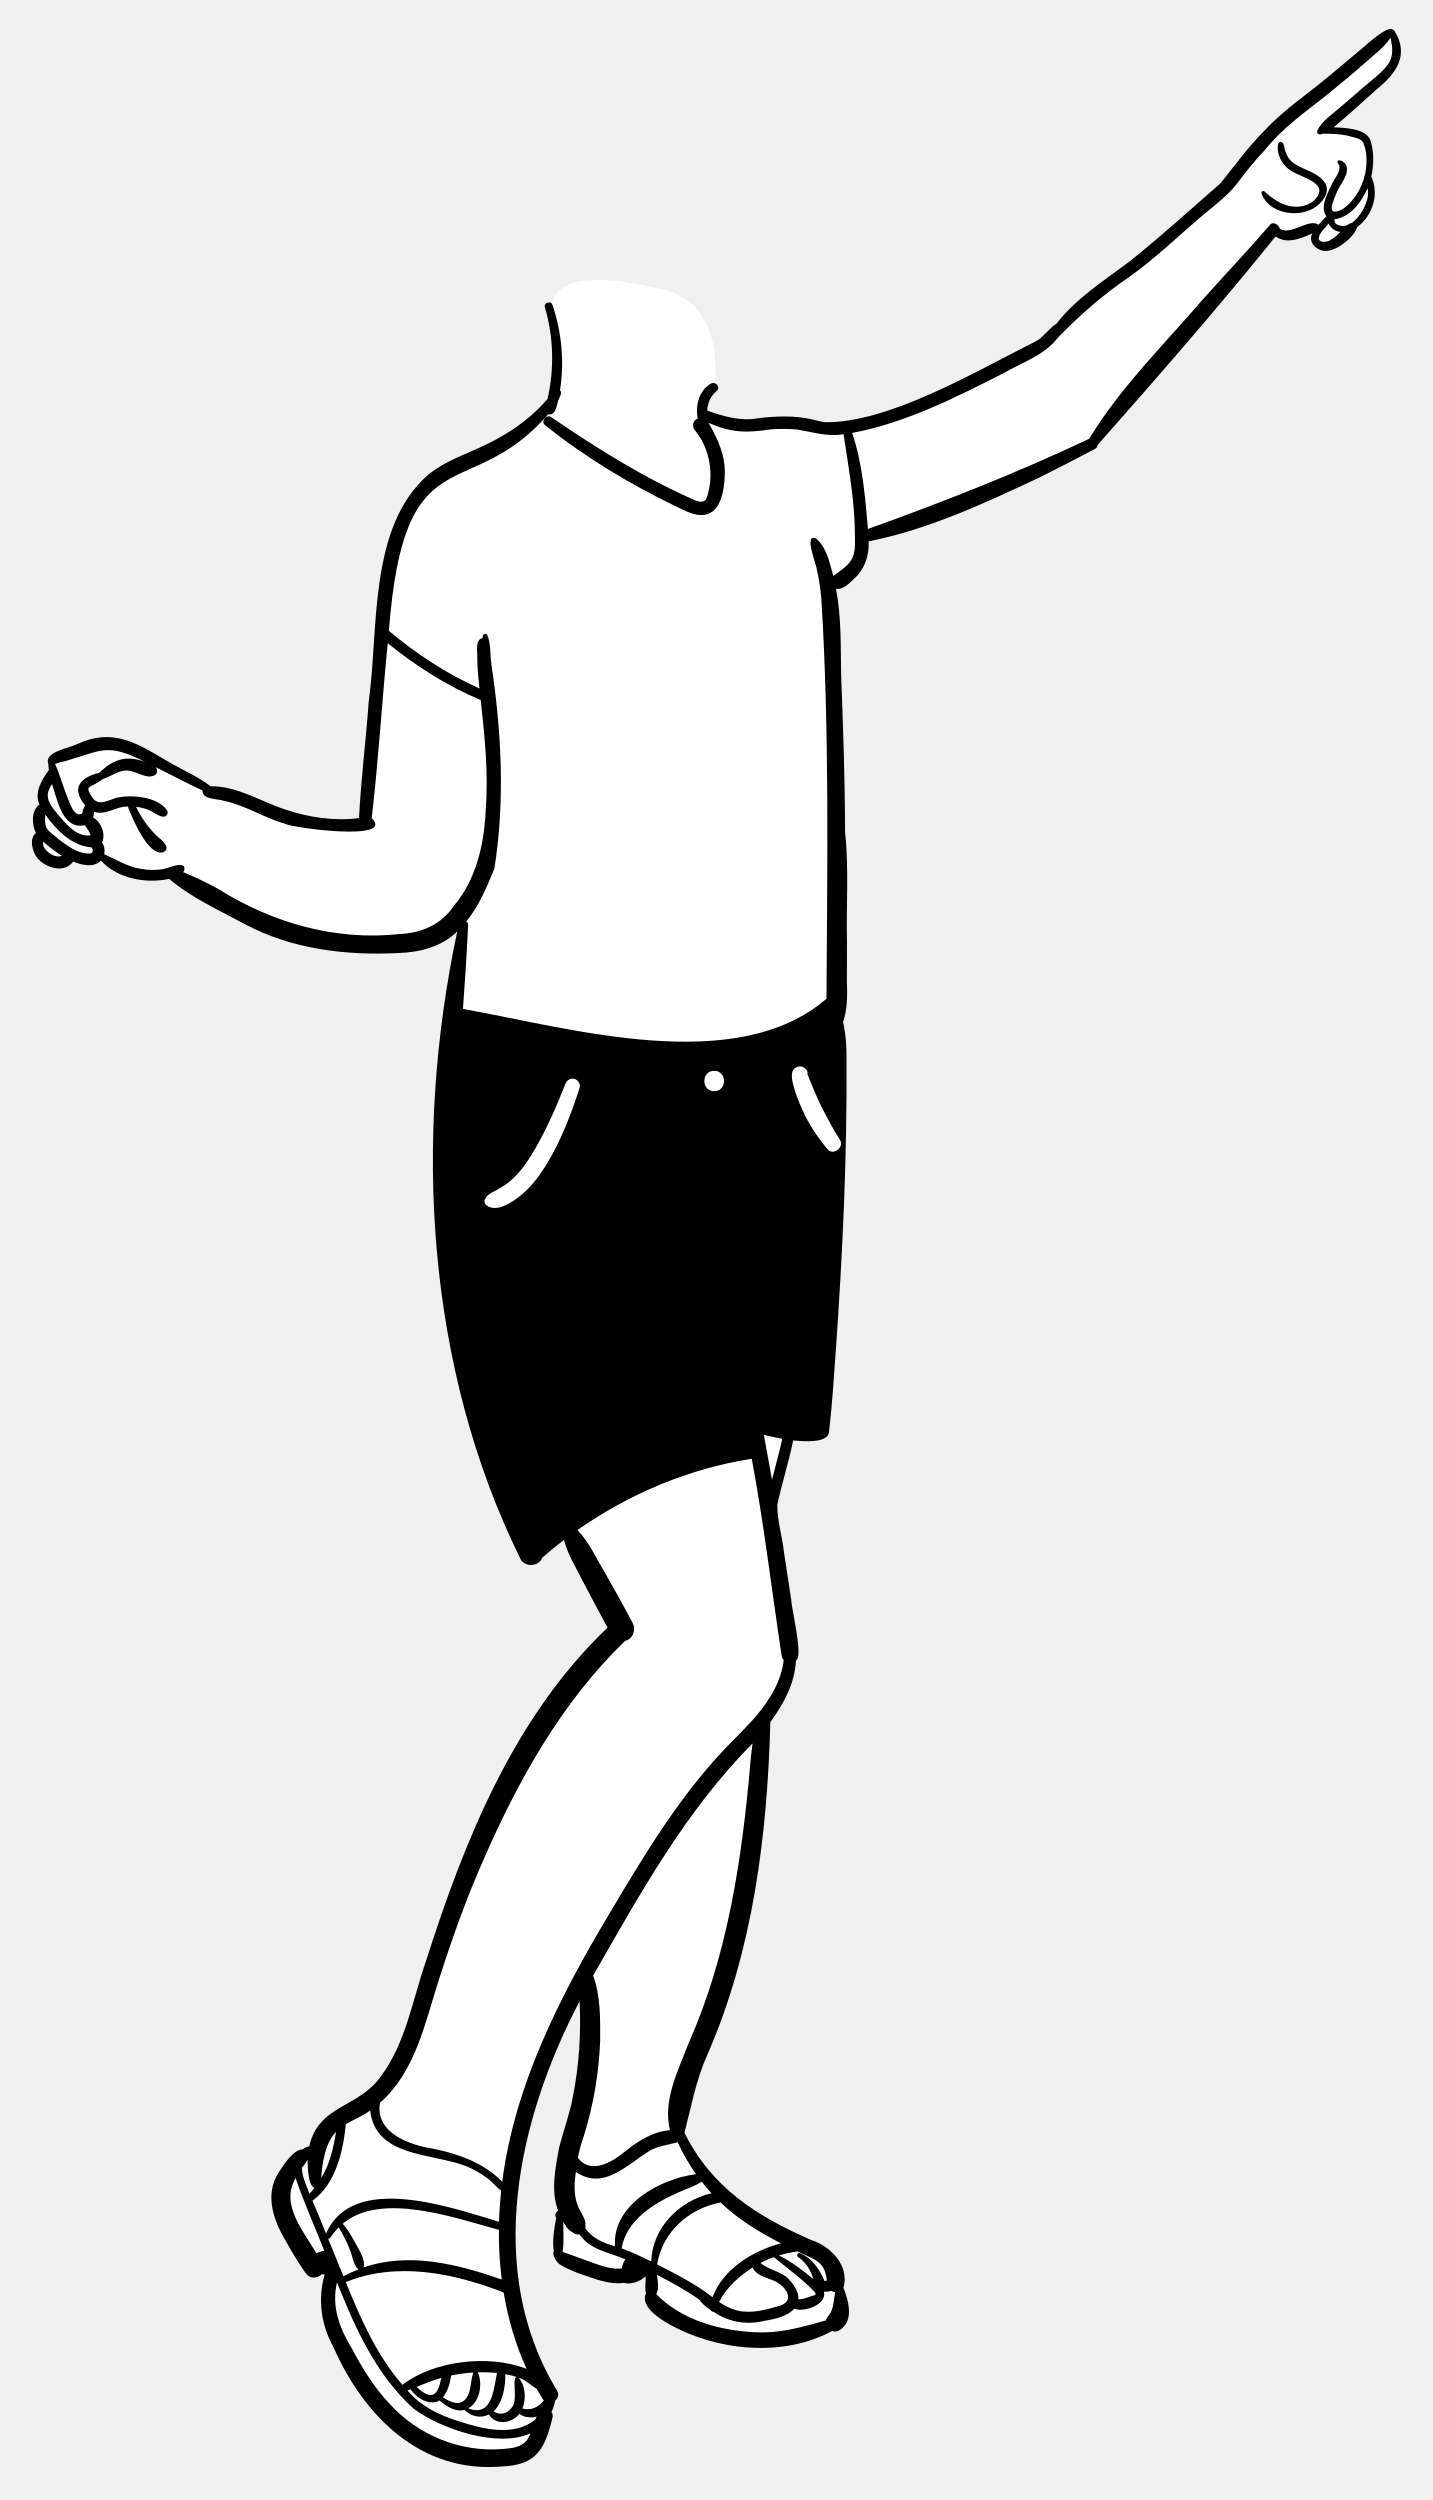
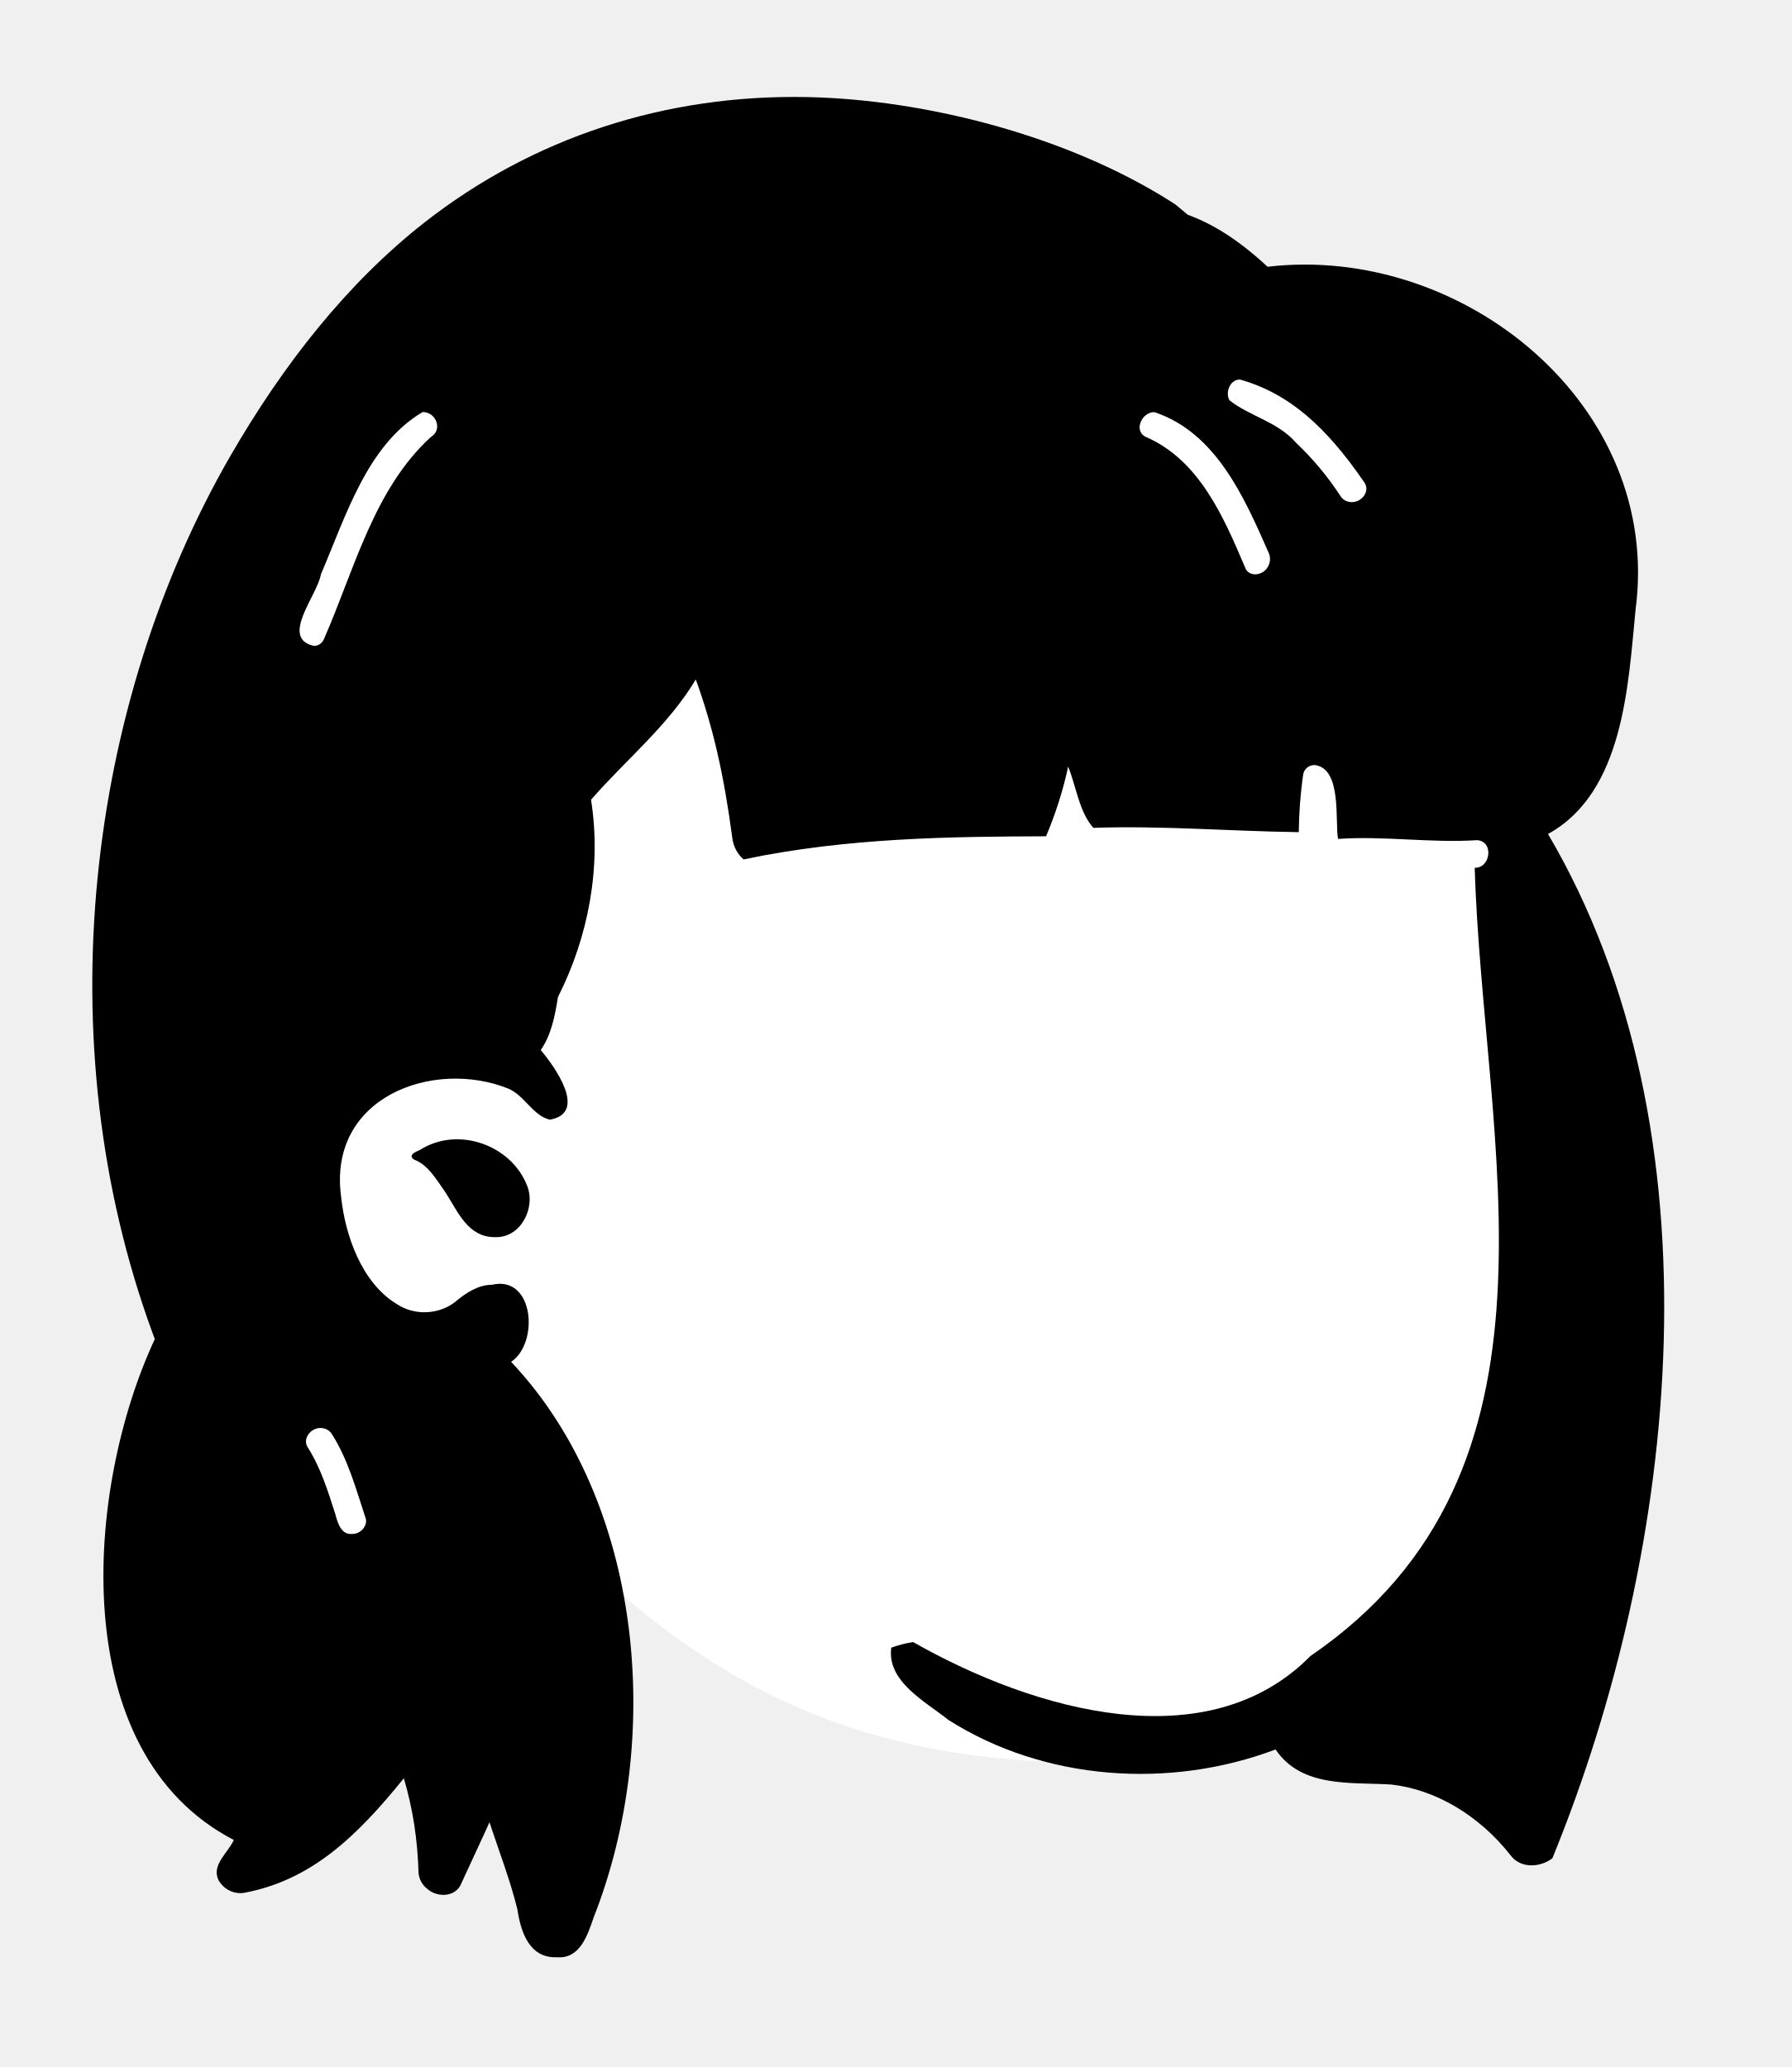
- <svg xmlns="http://www.w3.org/2000/svg" viewBox="0 0 224 391" id="634c4b6a-9c5c-4007-8794-dc43ec21c090" overflow="hidden">
+ <svg xmlns="http://www.w3.org/2000/svg" viewBox="0 0 78 90" id="f7e50d4f-6b61-4e3d-8aa6-d9a9735fd8fe" overflow="hidden">
  <style>
.MsftOfcResponsive_Fill_000000 {
 fill:#000000; 
}
</style>
-   <g>
-     <path d="M111.72 60.389C111.72 60.389 113.834 47.694 103.692 45.267 93.55 42.84 84.828 42.678 86.435 50.225 87.38 54.661 87.132 61.202 86.145 62.945 85.389 64.279 82.265 67.549 79.059 69.392 71.331 73.834 62.16 71.513 60.067 94.947 57.974 118.381 57.105 128.633 57.105 128.633 57.105 128.633 49.669 129.572 44.851 127.611 40.033 125.65 34.779 123.87 33.699 123.87 32.619 123.87 20.615 116.567 18.017 116.262 15.055 115.914 9.943 117.174 8.376 118.585 7.795 119.108 8.666 121.141 8.666 121.141 8.666 121.141 6.767 122.292 6.633 123.697 6.499 125.102 7.33 126.311 7.33 126.311 7.33 126.311 6.709 126.233 6.285 127.415 5.861 128.597 6.75 130.203 6.75 130.203 6.75 130.203 5.182 131.19 5.879 133.223 6.576 135.256 10.273 135.399 11.46 133.86 11.46 133.86 14.697 135.154 15.82 133.891 15.82 133.891 21.909 138.741 27.136 136.417 27.136 136.417 55.576 155.63 71.21 144.205 71.864 143.727 72.538 144.441 72.438 145.245L69.476 170.858C68.914 180.702 70.521 207.565 75.4 224.176L82.818 242.612C82.967 243.051 83.507 243.207 83.867 242.916L87.93 239.625C88.447 239.206 89.219 239.368 89.523 239.96L97.005 254.494C97.005 254.494 84.053 269.304 76.212 285.102 71.659 294.275 65.252 319.074 61.46 324.597 58.149 329.418 49.495 331.741 49.495 335.923 49.495 335.923 42.235 339.408 43.977 345.622 45.622 351.49 48.856 354.566 48.856 354.566 48.856 354.566 51.678 353.409 51.922 354.104 52.166 354.799 51.411 356.193 51.295 358.516 51.179 360.839 51.934 363.743 51.934 363.743 51.934 363.743 58.088 376.817 64.537 380.877 71.076 384.993 80.451 386.104 83.065 382.387 86.73 377.174 85.911 374.488 85.911 374.488 85.911 374.488 78.856 362.162 79.29 349.63 79.723 337.106 82.439 322.782 90.938 310.189 91.187 309.819 91.763 309.962 91.815 310.404 92.131 313.112 92.78 319.435 92.242 321.693 91.55 324.599 88.154 338.106 88.118 340.743 88.083 343.38 86.782 351.72 87.479 352.824 88.176 353.928 94.855 356.367 96.307 356.135 97.759 355.903 100.195 354.745 100.195 354.745 100.836 354.423 101.81 354.791 101.94 355.496L101.882 359.678 104.554 362.117C104.554 362.117 118.416 369.842 130.574 362.872 132.882 361.549 130.865 352.807 128.019 351.953 122.211 350.211 107.443 341.24 106.297 332.787 105.368 325.934 115.015 308.373 116.601 298.19 118.187 288.007 119.142 269.881 119.142 269.881 119.142 269.881 123.006 263.216 123.373 260.652 123.721 258.213 123.141 253.682 123.141 253.682L120.333 235.329 123.606 224.177C123.606 224.177 127.555 224.409 128.369 223.712 129.182 223.015 130.808 184.45 130.774 159.361 130.767 154.131 131.014 149.489 131.066 145.897 131.389 123.814 129.588 91.928 129.588 91.928 129.588 91.928 133.405 89.777 134.292 87.979 135.179 86.181 134.64 84.03 134.64 84.03 134.64 84.03 164.929 74.448 170.417 69.452 174.947 65.328 199.186 35.882 199.186 35.882 200.89 37.624 202.983 36.463 205.342 35.65 205.653 35.543 206.301 35.92 206.116 36.192 205.475 37.139 205.871 38.609 207.278 38.476 209.393 38.277 211.034 35.92 211.034 35.92 211.034 35.92 214.596 33.713 214.635 30.151 214.646 29.182 213.916 27.969 214.015 27.402 214.635 23.878 214.324 22.099 213.086 21.362 211.291 20.293 209.519 20.589 207.703 20.328 207.373 20.28 207.26 19.859 207.521 19.652 210.03 17.656 218.026 11.134 218.352 8.817 218.682 6.473 218.004 5.1 217.461 5.022 216.919 4.945 200.698 18.419 197.094 22.369 193.49 26.319 191.988 29.618 191.988 29.618 191.988 29.618 165.934 49.769 164.801 52.261 163.639 54.817 141.724 65.194 132.354 66.858 125.184 68.132 127.166 64.922 116.972 66.484 115.823 66.66 114.647 66.426 113.536 66.083 112.053 65.625 109.943 64.853 109.896 64.573 109.746 63.649 110.026 62.427 111.72 60.389Z" fill="#FFFFFF" />
+   <g id="head_Medium_Bangs_3" transform="translate(3601 34)">
+     <path d="M-3558.18-25.988C-3549.67-25.988-3539-16.272-3535.88-12.138-3533.25-8.662-3533.62 9.245-3533.62 19.868-3533.62 22.09-3534.63 26.294-3534.99 28.42-3536.33 36.207-3542.15 42.738-3553.67 42.738-3563.05 42.738-3570.27 39.767-3577.25 32.168-3578.84 30.434-3586.62 36.641-3588.21 34.406-3592.36 34.406-3595.83-4.411-3587.68-16.054-3579.52-27.698-3566.7-25.988-3558.18-25.988Z" id="_Skin-31" fill="#FFFFFF" />
    <g>
-       <path d="M98.112 352.758C95.718 351.716 92.72 351.346 91.227 349.098 90.951 348.605 88.961 347.593 88.698 347.172 88.546 346.928 88.252 346.812 87.974 346.887 87.113 347.222 87.536 351.112 87.382 352.079 87.333 352.39 87.512 352.692 87.809 352.797 89.614 353.226 96.98 356.957 97.934 354.874 97.974 353.98 99.066 353.342 98.112 352.758Z" fill="#FFFFFF" />
-       <path d="M131.199 358.131C131.021 357.887 128.82 357.567 128.4 357.976 127.92 358.61 128.743 358.802 127.837 359.655 126.957 360.451 125.262 360.772 124.492 360.476 124.245 360.381 123.966 360.444 123.784 360.636 122.719 361.756 121.061 362.055 119.458 362.344 116.753 363.065 114.034 362.366 111.727 360.929 109.245 358.508 106.116 356.725 103.079 355.19 102.865 355.076 102.605 355.091 102.405 355.228 101.673 355.842 101.973 359.035 102.201 359.257 108.316 365.378 119.067 366.808 127.309 364.101 128.114 363.673 129.586 363.869 129.865 363.026 130.6 362.02 131.564 359.386 131.199 358.131Z" fill="#FFFFFF" />
-       <path d="M84.507 377.584C84.02 376.907 82.552 377.888 81.668 377.009 81.531 376.9 81.357 376.851 81.182 376.872 80.248 377.363 79.902 378.252 78.524 378.156 77.287 378.248 76.822 376.763 75.903 377.157 73.702 378.128 73.029 376.336 71.934 376.363 71.026 376.607 70.265 376.135 68.953 374.988 68.741 374.803 68.537 374.787 68.295 374.93 67.075 375.65 65.045 374.081 64.326 372.994 64.157 372.738 62.955 374.145 62.216 373.304 58.117 368.637 55.576 362.192 53.354 356.663 54.409 356.635 54.949 355.945 56.02 355.609 56.483 355.439 56.734 354.693 56.33 354.409 55.651 353.838 54.083 349.365 53.29 348.059 52.393 347.027 50.806 350.329 50.812 350.634 50.021 348.687 48.913 345.984 48.179 344.148 48.06 343.851 50.011 342.611 49.843 341.95 49.772 341.746 48.849 341.021 48.787 337.868 48.812 337.533 48.602 337.215 48.265 337.148 47.545 337.026 45.935 339.967 45.726 340.312 43.476 343.788 45.827 347.663 47.225 349.966 47.76 350.571 48.802 353.459 49.788 352.997 50.44 352.589 52.106 355.903 52.106 356.802 50.447 365.026 58.439 375.198 64.096 379.5 69.092 383.243 74.787 384.237 80.626 383.604 84.038 383.508 84.664 377.816 84.507 377.584Z" fill="#FFFFFF" />
-     </g>
-     <g>
-       <path d="M122.48 350.278C118.469 348.223 115.515 346.226 113.183 343.994 107.682 343.938 102.928 349.107 102.164 354.053 102.097 354.428 102.378 354.713 102.706 354.837 105.567 356.305 108.525 357.824 111.075 359.798 111.407 360.067 111.947 359.915 112.087 359.511 113.472 355.83 117.309 352.831 122.35 351.491 122.914 351.361 123.008 350.525 122.48 350.278Z" fill="#FFFFFF" />
-       <path d="M109.497 340.307C109.59 340.097 109.565 339.853 109.432 339.665 108.34 338.127 107.389 336.48 106.603 334.772 106.467 334.476 106.134 334.326 105.822 334.419 99.859 335.11 97.942 339.701 93.222 340.079 92.327 340.079 91.415 339.807 90.471 339.149 90.285 339.019 90.044 338.995 89.836 339.086 88.702 340.339 89.192 344.703 90.463 346.56 90.807 347.117 90.961 347.643 90.947 348.216 91.258 350.512 94.664 351.521 96.053 351.949 96.47 352.073 96.92 351.705 96.875 351.269 96.921 344.462 103.447 341.69 108.979 340.69 109.208 340.664 109.404 340.518 109.497 340.307Z" fill="#FFFFFF" />
-       <path d="M79.448 358.438C70.359 353.683 60.481 353.702 53.868 356.315 53.535 356.452 53.375 356.831 53.509 357.165 54.812 360.264 60.018 373.111 63.35 373.499 68.188 369.88 76.271 368.845 82.152 371.091 82.671 371.309 83.234 370.719 82.98 370.211 81.334 366.583 80.146 362.622 79.448 358.438Z" fill="#FFFFFF" />
-       <path d="M75.922 347.516C76.851 347.632 78.425 348.831 78.737 347.503 78.783 345.936 78.895 344.316 79.069 342.687 74.045 334.5 59.637 339.096 58.581 330.011 58.4 329.053 57.432 329.536 56.974 329.94 56.099 330.677 53.889 331.131 53.477 332.152 53.101 335.812 52.178 340.988 48.515 343.671 48.269 343.851 48.18 344.178 48.301 344.457 54.539 359.843 45.061 336.696 75.922 347.516Z" fill="#FFFFFF" />
-     </g>
-     <path d="M134.394 83.803C134.475 82.36 133.284 66.298 131.84 67.262 127.97 67.778 124.539 65.877 120.489 66.503 116.927 67.058 114.602 67.072 111.105 65.538 110.846 65.425 110.205 65.348 110.017 65.559 109.829 65.77 110.136 66.22 110.278 66.465 111.658 68.846 112.909 71.451 112.728 74.37 112.656 76.733 112.126 78.518 111.241 79.337 108.078 82.286 86.451 66.532 84.849 64.882 84.624 64.65 83.769 65.464 83.068 66.198 76.97 72.587 70.215 70.947 64.482 78.859 62.291 82.48 59.709 89.917 59.894 98.955 61.316 100.232 70.357 106.848 74.079 107.972 75.016 108.255 76.502 108.573 76.796 111.5 77.761 121.125 77.594 128.086 76.041 135.836 74.871 138.653 73.648 141.07 71.743 143.386 71.498 143.671 72.005 144.987 72.324 145.186 72.146 149.105 71.65 152.666 71.279 157.673 71.254 158.007 71.936 158.892 72.266 158.951 89.454 162.075 116.109 169.128 130.462 156.725 131.222 136.077 130.219 114.792 129.155 93.758 129.039 90.539 130.565 90.74 130.739 90.615 133.719 88.481 134.573 87.691 134.394 83.803Z" fill="#FFFFFF" />
-     <g>
-       <path d="M218.103 4.836C218.046 4.761 217.981 4.705 217.91 4.671 217.07 3.772 213.498 7.239 212.689 7.855 210.964 9.288 209.262 10.748 207.531 12.175 204.188 14.929 200.586 17.347 197.643 20.549 195.166 23.057 193.103 25.896 190.912 28.64 186.201 32.759 181.546 36.995 176.648 40.901 172.635 43.921 168.31 46.648 165.209 50.648 164.19 51.262 163.419 52.418 162.479 53.08 161.94 53.459 160.973 53.88 160.288 54.252 151.674 58.636 138.673 66.148 129.069 66.032 128.408 65.978 127.694 65.744 126.975 65.58 124.231 64.968 121.376 65.07 118.601 65.407 115.868 65.933 113.177 65.121 110.611 64.222 110.662 63.079 111.073 62.002 112.099 61.138 112.749 60.592 111.915 59.576 111.207 59.984 109.312 61.064 108.725 63.426 109.128 65.464 108.319 65.741 108.187 66.744 108.719 67.334 110.188 69.13 110.999 71.43 111.107 73.739 111.164 74.915 111.04 76.08 110.715 77.212 110.484 78.48 109.907 78.711 108.736 78.257 100.78 74.783 93.36 70.124 86.202 65.234 85.473 64.727 84.528 65.913 85.238 66.486 91.496 71.503 98.396 75.665 105.617 79.145 106.857 79.742 108.165 80.498 109.577 80.555 112.676 80.678 113.272 76.774 113.348 74.412 113.533 71.38 112.279 68.652 110.81 66.138 114.408 67.693 116.715 67.737 120.502 67.156 121.9 67.06 123.309 67.044 124.706 67.179 127.109 67.579 129.463 68.354 131.925 67.906 132.724 73.183 133.709 78.457 133.709 83.82 133.874 87.515 133.154 88.053 130.326 90.084 129.767 88.05 129.31 85.659 127.646 84.234 125.617 83.277 127.718 88.383 127.778 89.168 128.128 90.697 128.343 92.251 128.469 93.813 129.743 114.584 129.377 135.398 129.262 156.195 115.068 168.48 89.036 160.753 72.406 157.794 72.731 153.428 73.014 149.057 73.213 144.687 73.225 144.423 73.101 144.228 72.921 144.115 74.954 141.64 76.094 138.801 77.32 135.855 79.018 125.187 78.429 114.308 76.818 103.668 76.659 102.233 76.774 100.672 76.204 99.322 76.065 99.032 75.607 99.12 75.532 99.411 75.496 99.55 75.47 99.691 75.449 99.835 74.193 99.971 74.742 102.334 74.65 103.231 74.667 104.728 74.82 106.194 74.991 107.68 69.852 105.386 65.127 102.274 60.822 98.667 63.218 67.373 73.219 79.187 85.75 64.78 86.836 65.092 87.086 63.496 87.267 62.73 87.382 62.326 88.075 61.351 87.578 61.072 88.293 56.618 87.847 52.006 86.43 47.731 86.177 46.972 84.994 47.284 85.222 48.064 86.587 52.699 86.707 57.669 85.64 62.378 82.601 65.97 78.507 68.523 74.216 70.365 71.681 71.466 69.141 72.489 66.972 74.246 57.581 82.429 59.257 98.376 57.661 109.788 57.234 115.84 56.449 121.894 56.153 127.945 52.253 128.456 48.285 127.844 44.576 126.595 40.677 125.314 37.175 122.947 32.926 122.964 30.862 121.375 28.363 120.352 26.128 119.016 21.417 116.22 17.677 113.832 12.17 116.326 10.932 117.008 6.823 117.539 7.56 119.476 7.569 119.803 7.597 120.128 7.64 120.45 6.525 121.952 5.326 123.929 6.161 125.824 4.882 126.773 4.932 128.895 5.623 130.286 4.477 131.129 5.099 133.38 5.897 134.265 7.196 135.752 10.111 136.656 11.434 134.749 12.764 135.296 14.692 135.773 15.774 134.588 18.38 137.433 22.802 138.237 26.454 137.455 29.944 140.434 34.338 142.383 38.369 144.574 45.69 148.467 54.14 149.471 62.329 149.053 65.642 148.948 69.127 148.069 71.516 145.666 64.616 178.089 66.6 213.827 81.413 243.839 82.093 245.179 84.318 245.017 84.806 243.62 85.91 242.654 87.044 241.728 88.207 240.841 88.818 243.24 90.22 245.389 91.307 247.599 92.527 249.929 93.778 252.242 95.014 254.564 80.396 268.51 72.66 287.77 66.637 306.669 64.516 312.743 63.504 319.447 59.589 324.713 56.073 329.753 49.863 329.098 48.364 335.695 47.97 335.756 47.616 335.925 47.309 336.166 45.863 336.189 44.365 338.598 43.611 339.723 41.349 343.213 42.731 347.217 44.699 350.484 45.625 352.198 46.651 353.856 47.759 355.458 48.418 356.427 49.506 356.406 50.347 355.694 50.488 355.716 50.632 355.731 50.776 355.739 49.682 359.55 50.199 363.575 52.124 367.03 56.864 377.854 65.782 386.816 78.401 385.762 83.882 385.562 85.194 383.102 86.395 378.184 86.514 377.821 86.434 377.493 86.248 377.24 86.521 376.639 86.699 376.132 86.832 375.448 87.273 375.087 87.491 374.48 87.103 373.848 75.68 355.06 80.99 331.374 90.651 312.992 90.885 317.941 90.586 322.917 89.626 327.782 89.13 330.553 88.14 333.194 87.436 335.908 86.872 339.096 86.108 342.618 87.283 345.744 86.905 346 86.709 346.461 86.983 346.866 86.688 348.609 86.346 350.315 86.61 352.12 86.301 352.624 87.016 353.739 87.44 354.084 89.303 355.259 91.501 355.9 93.584 356.588 94.809 356.947 96.234 357.239 97.539 357.041 98.635 357.358 100.112 356.837 100.97 356.02 101.053 356.874 100.785 357.855 101.031 358.663 100.098 360.701 103.073 362.591 104.547 363.442 111.995 367.686 122.466 368.747 130.133 364.571 130.487 364.711 130.901 364.7 131.308 364.446 133.618 362.991 132.722 359.888 131.917 357.832 132.901 354.379 129.968 351.331 126.862 350.332 118.351 346.611 111.327 342.166 107.049 333.574 108.117 329.477 108.855 325.288 110.611 321.4 117.785 305.051 120 287.033 120.484 269.322 122.541 266.557 124.358 263.197 124.48 259.697 125.703 259.246 123.801 251.762 123.757 250.23 123.391 247.775 123.019 245.321 122.629 242.87 122.364 240.354 121.532 237.805 121.575 235.302 122.313 231.92 123.351 228.702 124.051 225.296 125.461 225.391 129.618 225.871 129.673 223.832 130.155 219.67 130.418 215.477 130.714 211.298 131.789 196.135 132.49 180.937 132.397 165.733 132.416 163.773 132.301 161.771 131.857 159.868 132.496 157.92 132.567 155.706 132.448 153.659 132.454 151.551 132.476 149.442 132.463 147.335 132.33 141.59 132.79 135.814 132.162 130.087 132.157 121.864 131.86 113.643 131.548 105.429 131.476 100.991 131.601 96.48 130.747 92.104 131.853 92.226 132.757 91.307 133.51 90.584 135.211 89.091 135.968 86.93 135.854 84.673 145.176 82.815 153.965 78.717 162.53 74.697 165.443 73.252 168.329 71.756 171.206 70.241 171.514 70.08 171.655 69.837 171.672 69.588 181.136 58.882 190.54 48.082 199.524 36.966 201.234 38.279 203.541 37.264 205.27 36.497 204.467 37.867 205.966 39.278 207.322 39.244 209.039 39.295 211.795 37.105 212.266 35.528 214.67 33.724 215.755 30.387 214.474 27.609 214.866 25.738 214.941 23.621 214.281 21.808 213.44 20.065 210.298 20.004 208.589 19.903 210.893 17.959 213.103 15.978 215.328 13.954 218.343 11.519 220.46 8.62 218.103 4.836ZM10.344 119.004C16.177 117.267 16.75 116.238 22.712 119.152 19.781 118.102 17.752 118.696 15.556 120.851 12.631 121.582 11.021 123.167 13.307 125.94 13.187 126.181 13.076 126.466 12.956 126.717 12.911 126.872 12.934 127.107 12.818 127.24 11.61 127.926 10.919 125.601 10.587 124.804 9.865 123.057 9.384 121.201 8.613 119.481 9.163 119.239 9.744 119.145 10.344 119.004ZM7.599 123.671C7.726 123.334 7.926 122.986 8.126 122.63 8.976 125.029 9.766 129.814 13.241 129.062 13.652 129.571 13.95 130.031 14.191 130.638 12.057 130.966 10.407 128.974 9.168 127.511 8.31 126.483 7.055 125.114 7.599 123.671ZM7.131 132.881C6.838 132.533 6.654 132.086 6.745 131.627 7.661 132.426 8.628 133.198 9.668 133.838 8.824 134.242 7.669 133.512 7.131 132.881ZM14.043 133.494C11.743 133.584 9.474 131.486 7.787 130.108 6.907 129.331 7.034 128.403 7.08 127.415 8.859 129.825 11.144 132.265 14.314 132.531 14.625 132.967 14.625 133.404 14.043 133.494ZM70.954 141.71C68.981 144.635 65.894 145.943 62.447 146.086 52.435 147.178 42.526 144.314 34.084 139.003 32.294 138.035 30.508 137.158 28.639 136.394 28.944 136.085 28.954 135.414 28.44 135.309 27.46 135.146 26.441 135.765 25.475 135.932 24.402 136.118 23.267 136.103 22.195 135.913 20.054 135.634 18.23 134.447 16.294 133.606 16.441 132.979 16.319 132.288 15.967 131.733 16.58 130.402 15.8 128.523 14.538 127.846 14.65 127.572 14.731 127.252 14.717 126.959 16.525 127.599 18.173 126.074 19.994 126.145 20.646 127.879 23.228 134.12 25.563 133.266 26.734 132.677 25.471 131.49 24.824 131.018 23.34 129.659 22.14 128.001 21.281 126.188 21.882 126.258 22.474 126.396 23.048 126.599 23.858 126.886 24.586 127.572 25.42 127.723 25.988 127.826 26.397 127.302 26.146 126.778 24.681 124.576 20.505 124.21 18.118 124.801 16.68 125.265 15.174 126.237 14.253 124.416 14.099 124.158 13.709 123.592 13.845 123.275 13.96 123.007 14.553 122.81 14.78 122.673 15.249 122.392 15.708 122.129 16.139 121.823 17.427 121.421 18.697 120.313 20.159 120.54 21.45 120.691 22.941 121.909 24.204 121.246 24.673 120.998 24.685 120.339 24.357 119.975 26.795 121.193 29.178 122.488 31.659 123.621 31.606 125.043 33.896 124.926 34.881 125.211 38.279 125.895 41.192 127.854 44.504 128.815 45.717 129.511 61.961 131.645 58.135 127.957 59.198 118.872 59.737 109.71 60.641 100.601 65.078 104.194 69.919 107.277 75.187 109.489 75.806 115.198 76.414 120.935 75.965 126.682 75.721 132.052 74.506 137.513 70.954 141.71ZM50.806 336.841C51.139 335.578 51.664 334.369 52.559 333.417 52.158 335.91 51.589 338.478 50.246 340.642 50.309 339.365 50.484 338.065 50.806 336.841ZM48.101 337.787C48.109 338.653 48.166 341.949 49.193 342.164 48.943 342.486 48.683 342.802 48.412 343.111 47.908 341.788 47.231 340.463 47.227 339.022 47.525 338.621 47.897 338.232 48.101 337.787ZM50.414 352.079C50.077 352.168 49.77 352.26 49.481 352.406 47.473 348.967 43.773 344.726 46.243 340.668 47.549 344.541 49.233 348.234 50.724 352.034 50.623 352.037 50.52 352.051 50.414 352.079ZM49.918 346.69C49.58 345.858 49.221 345.029 48.867 344.197 52.534 341.511 53.653 336.515 54.093 332.218 55.35 331.476 56.727 330.943 57.898 330.083 58.697 337.334 67.375 336.752 72.614 338.678 73.779 339.111 74.895 339.727 75.904 340.45 76.844 341.033 77.502 341.993 78.384 342.618 78.211 344.233 78.097 345.856 78.048 347.484 70.555 345.26 55.176 339.716 50.992 349.337 50.636 348.454 50.277 347.572 49.918 346.69ZM55.807 351.212C55.139 350.053 54.515 348.769 53.595 347.802 59.572 342.697 71.24 346.914 78.024 348.752 78 351.344 78.145 353.944 78.473 356.518 71.616 354.117 63.975 352.179 56.866 354.621 57.193 353.572 56.286 352.13 55.807 351.212ZM51.319 350.136C51.457 350.138 51.599 350.079 51.691 349.939 52.062 349.373 52.494 348.848 52.973 348.371 53.62 349.439 54.213 350.527 54.65 351.699 55.139 352.651 55.209 354.307 56.064 354.923 55.269 355.244 54.48 355.6 53.708 356.004 52.911 354.049 52.114 352.093 51.319 350.136ZM82.446 381.581C81.596 382.784 79.986 382.912 78.634 383.019 72.004 383.586 65.365 380.858 60.92 375.941 58.474 373.374 56.685 370.39 55.009 367.281 53.078 364.043 51.817 360.765 52.709 356.954 55.535 364.106 58.853 371.451 64.663 376.69 68.931 379.901 77.889 382.921 82.97 380.571 82.833 380.924 82.668 381.266 82.446 381.581ZM83.736 378.391C80.451 381.155 75.455 379.918 71.721 378.668 68.698 377.744 65.801 376.316 63.728 373.864 63.89 373.805 64.051 373.743 64.211 373.681 65.118 375.051 67.177 376.348 68.741 375.427 69.846 376.392 71.245 377.282 72.64 376.907 73.676 377.973 75.183 378.265 76.47 377.621 77.552 379.42 80.075 379.019 81.229 377.522 81.961 378.103 83.026 378.198 83.932 377.949 83.866 378.096 83.799 378.243 83.736 378.391ZM65.148 373.311C66.418 372.797 67.692 372.269 69.021 371.907 68.479 374.68 67.554 375.564 65.148 373.311ZM74.722 371.036C75.724 371.004 76.734 371.032 77.733 371.137 77.185 373.66 77.007 378.115 73.226 376.671 75.045 375.713 75.549 372.797 74.722 371.036ZM79.021 371.32C79.606 371.421 80.184 371.558 80.752 371.742 80.022 372.092 81.068 375.409 80.046 376.538 79.309 377.529 78.264 377.806 77.19 377.138 78.633 375.8 79.073 373.254 79.021 371.32ZM72.982 374.995C72.003 376.445 70.474 375.723 69.285 374.961 70.012 373.99 70.396 372.739 70.547 371.533 71.695 371.292 72.861 371.132 74.033 371.067 73.553 372.321 73.748 373.861 72.982 374.995ZM84.848 375.169C84.909 375.269 84.978 375.354 85.052 375.428 84.179 376.528 83.1 377.027 81.705 376.693 82.35 375.14 82.154 372.975 81.087 371.859 82.185 372.204 82.989 373.036 83.94 373.62 84.232 374.143 84.534 374.659 84.848 375.169ZM82.353 370.48C76.448 368.209 68.008 369.155 62.926 372.976 58.899 368.329 56.359 362.565 54.082 356.921 62.055 353.662 71.028 355.507 78.77 358.546 79.455 362.657 80.628 366.681 82.353 370.48ZM97.37 354.271C97.364 354.292 97.296 354.577 97.249 354.792 95.933 354.937 94.637 354.565 93.403 354.145 91.589 353.522 89.799 352.82 87.994 352.182 88.245 350.6 88.059 349.085 88.11 347.517 88.481 348.111 88.824 348.792 89.483 349.098 89.477 349.095 89.424 349.018 89.434 349.019 89.709 349.349 90.197 349.542 90.651 349.462 92.328 351.941 95.28 352.263 97.821 353.359 97.607 353.601 97.473 353.918 97.37 354.271ZM130.047 358.294C130.223 358.407 130.424 358.479 130.63 358.506 130.362 359.735 130.425 361.211 129.575 362.199 129.359 362.412 129.237 362.656 129.19 362.906 125.637 363.912 122.032 364.962 118.289 364.763 112.683 364.557 106.629 362.892 102.624 358.789 103.146 358.083 102.845 356.615 102.74 355.767 105.034 356.982 107.328 358.202 109.442 359.718 109.814 360.349 110.481 360.854 111.143 361.279 111.216 361.474 111.424 361.582 111.625 361.579 113.842 363.111 116.578 363.637 119.206 363.049 120.965 362.727 122.93 362.447 124.224 361.087 125.797 361.71 129.421 360.396 128.855 358.41 129.249 358.47 129.659 358.383 130.047 358.294ZM123.556 356.687C122.378 355.206 120.294 355.095 118.933 353.929 119.607 353.576 120.304 353.271 121.021 353.015 123.156 354.771 125.434 356.401 127.358 358.396 127.417 358.475 127.626 358.738 127.561 358.85 127.476 358.994 127.001 359.077 126.853 359.133 126.217 359.374 125.561 359.6 124.875 359.628 124.938 358.529 124.259 357.474 123.556 356.687ZM121.269 356.812C123.191 357.786 124.462 360.069 121.556 360.739 119.613 361.315 117.313 361.87 115.306 361.362 114.28 361.1 113.337 360.614 112.458 360.031 113.595 357.769 115.603 356 117.706 354.639 118.312 356.002 120.031 356.206 121.269 356.812ZM124.109 352.221C124.307 352.188 124.516 352.161 124.727 352.13 127.178 353.356 129.012 353.491 129.313 356.671 129.193 356.698 129.069 356.724 128.956 356.771 128.639 355.871 128.061 354.962 127.532 354.272 126.888 353.432 126.076 352.797 125.097 352.395 124.727 352.243 124.524 352.819 124.835 353.017 126.047 353.796 126.803 355.091 127.202 356.451 125.538 355.053 123.769 353.719 121.819 352.751 122.569 352.525 123.338 352.351 124.109 352.221ZM112.698 344.466C115.465 347.115 118.749 349.118 122.148 350.859 117.747 352.029 113.116 354.831 111.442 359.28 108.786 357.225 105.759 355.687 102.775 354.154 103.602 349.064 107.722 345.426 112.698 344.466ZM111.287 343.031C106.228 344.184 102.034 348.411 101.846 353.691 100.326 352.959 98.814 352.2 97.219 351.642 97.954 347.216 102.313 344.557 106.08 342.902 107.294 342.347 108.626 341.955 109.744 341.216 110.234 341.84 110.748 342.446 111.287 343.031ZM108.867 340.043C103.245 340.737 95.708 344.89 96.191 351.319 94.401 350.836 92.632 350.074 91.556 348.52 91.612 348.296 91.561 348.182 91.54 347.952 91.617 347.312 91.274 346.791 91.003 346.244 89.673 344.065 89.729 342.105 90.066 339.686 94.341 342.647 98.035 338.591 101.5 336.453 102.853 335.599 104.507 335.486 105.978 335.045 106.785 336.801 107.753 338.474 108.867 340.043ZM117.392 275.335C116.095 290.395 113.898 305.603 107.71 319.518 106.083 323.827 103.634 328.45 104.777 333.161 102.03 333.389 99.794 334.869 97.713 336.515 95.747 338.182 92.353 340.139 90.38 337.472 90.597 336.141 91.057 334.884 91.453 333.6 92.867 328.948 93.665 324.106 93.863 319.249 93.87 315.832 93.977 312.232 92.761 308.991 100.062 296.255 107.259 283.158 117.697 272.68 117.58 273.564 117.473 274.448 117.392 275.335ZM122.26 259.025C122.308 259.278 122.418 259.478 122.571 259.63 122.213 262.926 120.39 265.833 118.343 268.294 117.228 269.596 116.002 270.815 114.813 272.04 106.758 280.031 100.898 289.89 95.138 299.58 87.472 312.435 80.468 326.207 78.55 341.224 75.638 338.267 71.751 336.881 67.784 336.065 64.067 335.502 58.604 333.576 59.436 328.877 64.928 324.034 66.449 316.498 68.58 309.822 70.624 303.43 72.849 297.108 75.573 290.972 81.045 278.42 87.847 266.215 97.767 256.629 98.998 256.344 99.524 254.895 98.936 253.83 97.531 251.132 96.051 248.482 94.538 245.844 93.184 243.639 92.143 241.163 90.303 239.303 98.399 233.634 107.78 229.667 117.573 228.153 119.494 238.387 120.695 248.74 122.26 259.025ZM122.01 226.523C121.593 228.163 121.175 229.8 120.738 231.434 120.329 229.092 119.909 226.753 119.472 224.411 120.419 224.629 121.378 224.854 122.346 225.034 122.218 225.553 122.125 226.076 122.01 226.523ZM207.933 37.623C207.471 37.844 206.404 38.054 206.237 37.304 206.279 36.445 207.318 35.627 207.782 34.968 208.15 35.727 208.866 36.186 209.636 36.278 209.129 36.799 208.605 37.301 207.933 37.623ZM213.94 30.635C213.677 32.274 212.722 33.892 211.399 34.901 211.13 34.888 210.891 35.048 210.699 35.231 210.699 35.231 210.698 35.231 210.698 35.232 209.968 35.493 208.591 35.298 208.706 34.307 211.235 33.933 212.934 31.627 213.898 29.42 213.96 29.82 213.985 30.225 213.94 30.635ZM217.262 9.785C216.356 11.214 214.786 12.314 213.522 13.418 212.167 14.598 210.795 15.759 209.433 16.932 208.228 17.97 206.783 18.924 206.048 20.37 205.828 20.963 206.416 21.185 206.884 20.904 208.377 20.917 209.866 20.941 211.318 21.366 211.974 21.54 212.877 21.671 213.206 22.318 213.859 23.836 213.825 25.602 213.508 27.195 213.226 28.421 212.733 29.651 211.982 30.694 211.307 31.655 210.304 32.762 209.113 33.056 208.149 33.294 208.192 32.568 208.396 31.877 208.599 31.179 208.878 30.493 209.183 29.836 209.642 28.847 210.528 27.821 210.658 26.723 210.87 25.106 208.841 24.667 209.207 25.479 210.064 26.392 208.827 27.759 208.391 28.618 207.725 30.157 206.344 32.241 207.44 33.844 207.01 34.255 206.607 34.689 206.226 35.146 204.649 34.085 201.967 36.9 200.158 35.776 200.058 35.166 199.093 34.571 198.622 35.171 195.221 39.115 191.642 42.903 188.165 46.778 182.058 53.899 175.232 60.569 170.349 68.628 159.082 73.96 147.468 78.522 135.748 82.73 135.304 77.686 134.911 72.538 133.281 67.712 141.664 66.131 149.397 62.202 156.941 58.371 159.83 56.683 163.303 55.601 165.403 52.866 168.836 49.324 172.534 46.067 176.663 43.28 180.756 40.354 184.361 36.84 188.195 33.598 190.055 32.024 191.959 30.652 193.473 28.719 194.837 26.875 196.271 25.088 197.858 23.429 200.619 19.966 204.235 17.45 207.671 14.723 209.586 13.165 211.501 11.594 213.344 9.95 214.716 8.725 216.43 7.471 217.491 5.9 217.764 7.19 217.963 8.616 217.262 9.785Z" class="MsftOfcResponsive_Fill_000000" fill="#000000" />
-       <path d="M201.966 25.228C201.202 24.451 200.95 23.522 200.746 22.488 200.742 22.491 200.736 22.494 200.732 22.497 199.562 21.003 199.126 25.082 201.989 26.737 203.082 27.528 206.638 28.357 206.333 30.003 205.986 31.533 204.292 32.314 202.836 32.331 200.87 32.379 199.173 31.235 197.786 29.956 197.586 29.772 197.194 29.949 197.297 30.241 198.393 33.334 202.765 34.108 205.396 32.605 206.665 31.879 208.156 30.158 207.24 28.619 206.084 26.801 203.487 26.583 201.966 25.228Z" class="MsftOfcResponsive_Fill_000000" fill="#000000" />
+       <path d="M-3576.74 51.221C-3577.96 51.278-3578.33 50.117-3578.48 49.12-3578.8 47.826-3579.28 46.603-3579.69 45.341-3579.88 45.78-3580.71 47.54-3580.92 48.011-3581.16 48.618-3581.98 48.633-3582.41 48.234-3582.63 48.062-3582.76 47.809-3582.78 47.536-3582.82 46.13-3583.02 44.773-3583.42 43.428-3585.45 45.943-3587.44 47.869-3590.37 48.416-3590.81 48.491-3591.26 48.262-3591.48 47.876-3591.82 47.214-3591.07 46.671-3590.82 46.115-3598.16 42.315-3597.31 30.849-3594.26 24.304-3594.29 24.216-3594.33 24.126-3594.36 24.039L-3594.36 24.038C-3599.02 11.323-3597.21-3.317-3590.98-14.132-3588.68-18.117-3585.9-21.663-3582.51-24.322-3577.84-27.973-3572.09-29.909-3565.81-29.772-3560.69-29.661-3554.41-28.072-3549.83-25.097L-3549.29-24.647C-3548.15-24.235-3547.01-23.495-3545.82-22.385-3537.32-23.386-3528.61-16.353-3529.8-7.438-3530.12-4.186-3530.31 0.5-3533.61 2.313-3525.96 15.321-3527.89 33.394-3533.42 46.912-3533.95 47.321-3534.81 47.366-3535.24 46.781-3536.61 45.038-3538.51 43.915-3540.44 43.7-3542.2 43.592-3544.34 43.854-3545.47 42.173-3550.07 43.915-3555.54 43.544-3559.72 40.883-3560.71 40.087-3562.4 39.221-3562.2 37.741-3561.89 37.63-3561.57 37.548-3561.25 37.497-3555.9 40.535-3548.4 42.622-3543.95 38.104-3532.14 30.03-3536.45 15.801-3536.8 3.784-3536.1 3.803-3535.96 2.624-3536.7 2.582-3538.69 2.714-3540.77 2.387-3542.75 2.528-3542.89 1.759-3542.57-0.519-3543.75-0.688-3544.01-0.704-3544.24-0.517-3544.27-0.259-3544.39 0.566-3544.45 1.399-3544.46 2.233-3547.44 2.193-3550.43 1.943-3553.4 2.046-3554.02 1.366-3554.15 0.23-3554.5-0.622-3554.72 0.418-3555.05 1.434-3555.46 2.413-3559.6 2.427-3564.13 2.472-3568.63 3.42-3568.9 3.182-3569.08 2.848-3569.12 2.484-3569.49-0.29-3569.96-2.344-3570.71-4.416-3571.91-2.407-3573.73-0.945-3575.27 0.821-3574.81 3.741-3575.38 6.786-3576.71 9.412-3576.84 10.212-3576.99 11.047-3577.46 11.721-3576.85 12.444-3575.4 14.458-3577.06 14.752-3577.79 14.591-3578.16 13.7-3578.87 13.4-3582.12 12.092-3586.74 13.75-3586.15 18.108-3585.98 19.762-3585.26 21.857-3583.73 22.777-3582.97 23.294-3581.89 23.25-3581.17 22.675-3580.72 22.298-3580.19 21.943-3579.58 21.94-3577.75 21.513-3577.52 24.476-3578.75 25.297-3573 31.377-3572.09 41.682-3575.15 49.472-3575.41 50.212-3575.73 51.296-3576.74 51.221Z" class="MsftOfcResponsive_Fill_000000" fill="#000000" />
+       <path d="M-3579.44 19.867C-3580.64 19.879-3581.06 18.757-3581.61 17.916-3581.97 17.404-3582.37 16.706-3582.96 16.499-3583.27 16.304-3582.91 16.148-3582.72 16.072-3581.09 15.025-3578.75 15.831-3578.05 17.634-3577.67 18.595-3578.33 19.903-3579.44 19.867Z" class="MsftOfcResponsive_Fill_000000" fill="#000000" />
      <g>
-         <path d="M88.42 169.544C86.916 173.375 85.209 177.242 83.047 180.752 82.168 182.18 81.157 183.519 79.893 184.631 79.303 185.15 78.646 185.549 77.974 185.951 77.192 186.419 76.384 186.653 75.891 187.454 75.649 187.847 75.814 188.364 76.191 188.599 77.838 189.627 80.192 187.981 81.468 186.942 82.97 185.721 84.182 184.151 85.215 182.525 87.619 178.741 89.277 174.406 90.643 170.156 90.834 169.563 90.42 168.897 89.837 168.737 89.184 168.559 88.648 168.962 88.42 169.544L88.42 169.544Z" fill="#FFFFFF" />
-         <path d="M131.36 178.265C130.267 176.554 129.329 174.75 128.407 172.943 127.591 171.345 126.985 169.665 126.287 168.018 126.468 167.313 125.638 166.687 124.946 166.804 123.336 167.077 123.887 169.04 124.167 170.063 124.49 171.241 124.968 172.378 125.457 173.496 126.463 175.797 127.831 177.824 129.436 179.75 130.328 180.819 132.104 179.429 131.36 178.265Z" fill="#FFFFFF" />
-         <path d="M111.697 170.661C113.747 170.661 113.75 167.476 111.697 167.476 109.647 167.476 109.644 170.661 111.697 170.661L111.697 170.661Z" fill="#FFFFFF" />
+         <path d="M-3587.04 28.177C-3587.47 28.161-3587.86 28.657-3587.59 29.041-3587.03 29.929-3586.72 30.939-3586.41 31.903-3586.3 32.303-3586.16 32.851-3585.64 32.788-3585.27 32.785-3584.95 32.38-3585.1 32.051-3585.52 30.78-3585.85 29.541-3586.57 28.413-3586.68 28.266-3586.85 28.177-3587.04 28.177L-3587.04 28.177Z" fill="#FFFFFF" />
+         <path d="M-3582.6-16.059C-3585.02-14.636-3585.95-11.502-3587.03-8.994-3587.17-8.094-3588.84-6.207-3587.33-5.876-3587.14-5.877-3586.96-6.003-3586.89-6.19-3585.57-9.205-3584.72-12.714-3582.24-14.975-3581.71-15.293-3582.02-16.067-3582.6-16.059L-3582.6-16.059Z" fill="#FFFFFF" />
+         <path d="M-3550.74-16.055C-3551.3-16.074-3551.69-15.206-3551.08-14.96-3548.78-13.94-3547.73-11.485-3546.8-9.301-3546.65-8.849-3546.02-8.936-3545.82-9.3-3545.7-9.479-3545.68-9.708-3545.76-9.906-3546.83-12.34-3548.05-15.149-3550.74-16.055L-3550.74-16.055Z" fill="#FFFFFF" />
+         <path d="M-3547.02-17.475C-3547.45-17.478-3547.67-16.924-3547.48-16.572-3546.61-15.884-3545.36-15.626-3544.58-14.723-3543.85-14.031-3543.2-13.254-3542.65-12.409-3542.55-12.24-3542.36-12.137-3542.16-12.138-3541.72-12.12-3541.32-12.63-3541.62-13.015-3543.27-15.42-3544.88-16.869-3547.02-17.475Z" fill="#FFFFFF" />
      </g>
    </g>
  </g>
</svg>
